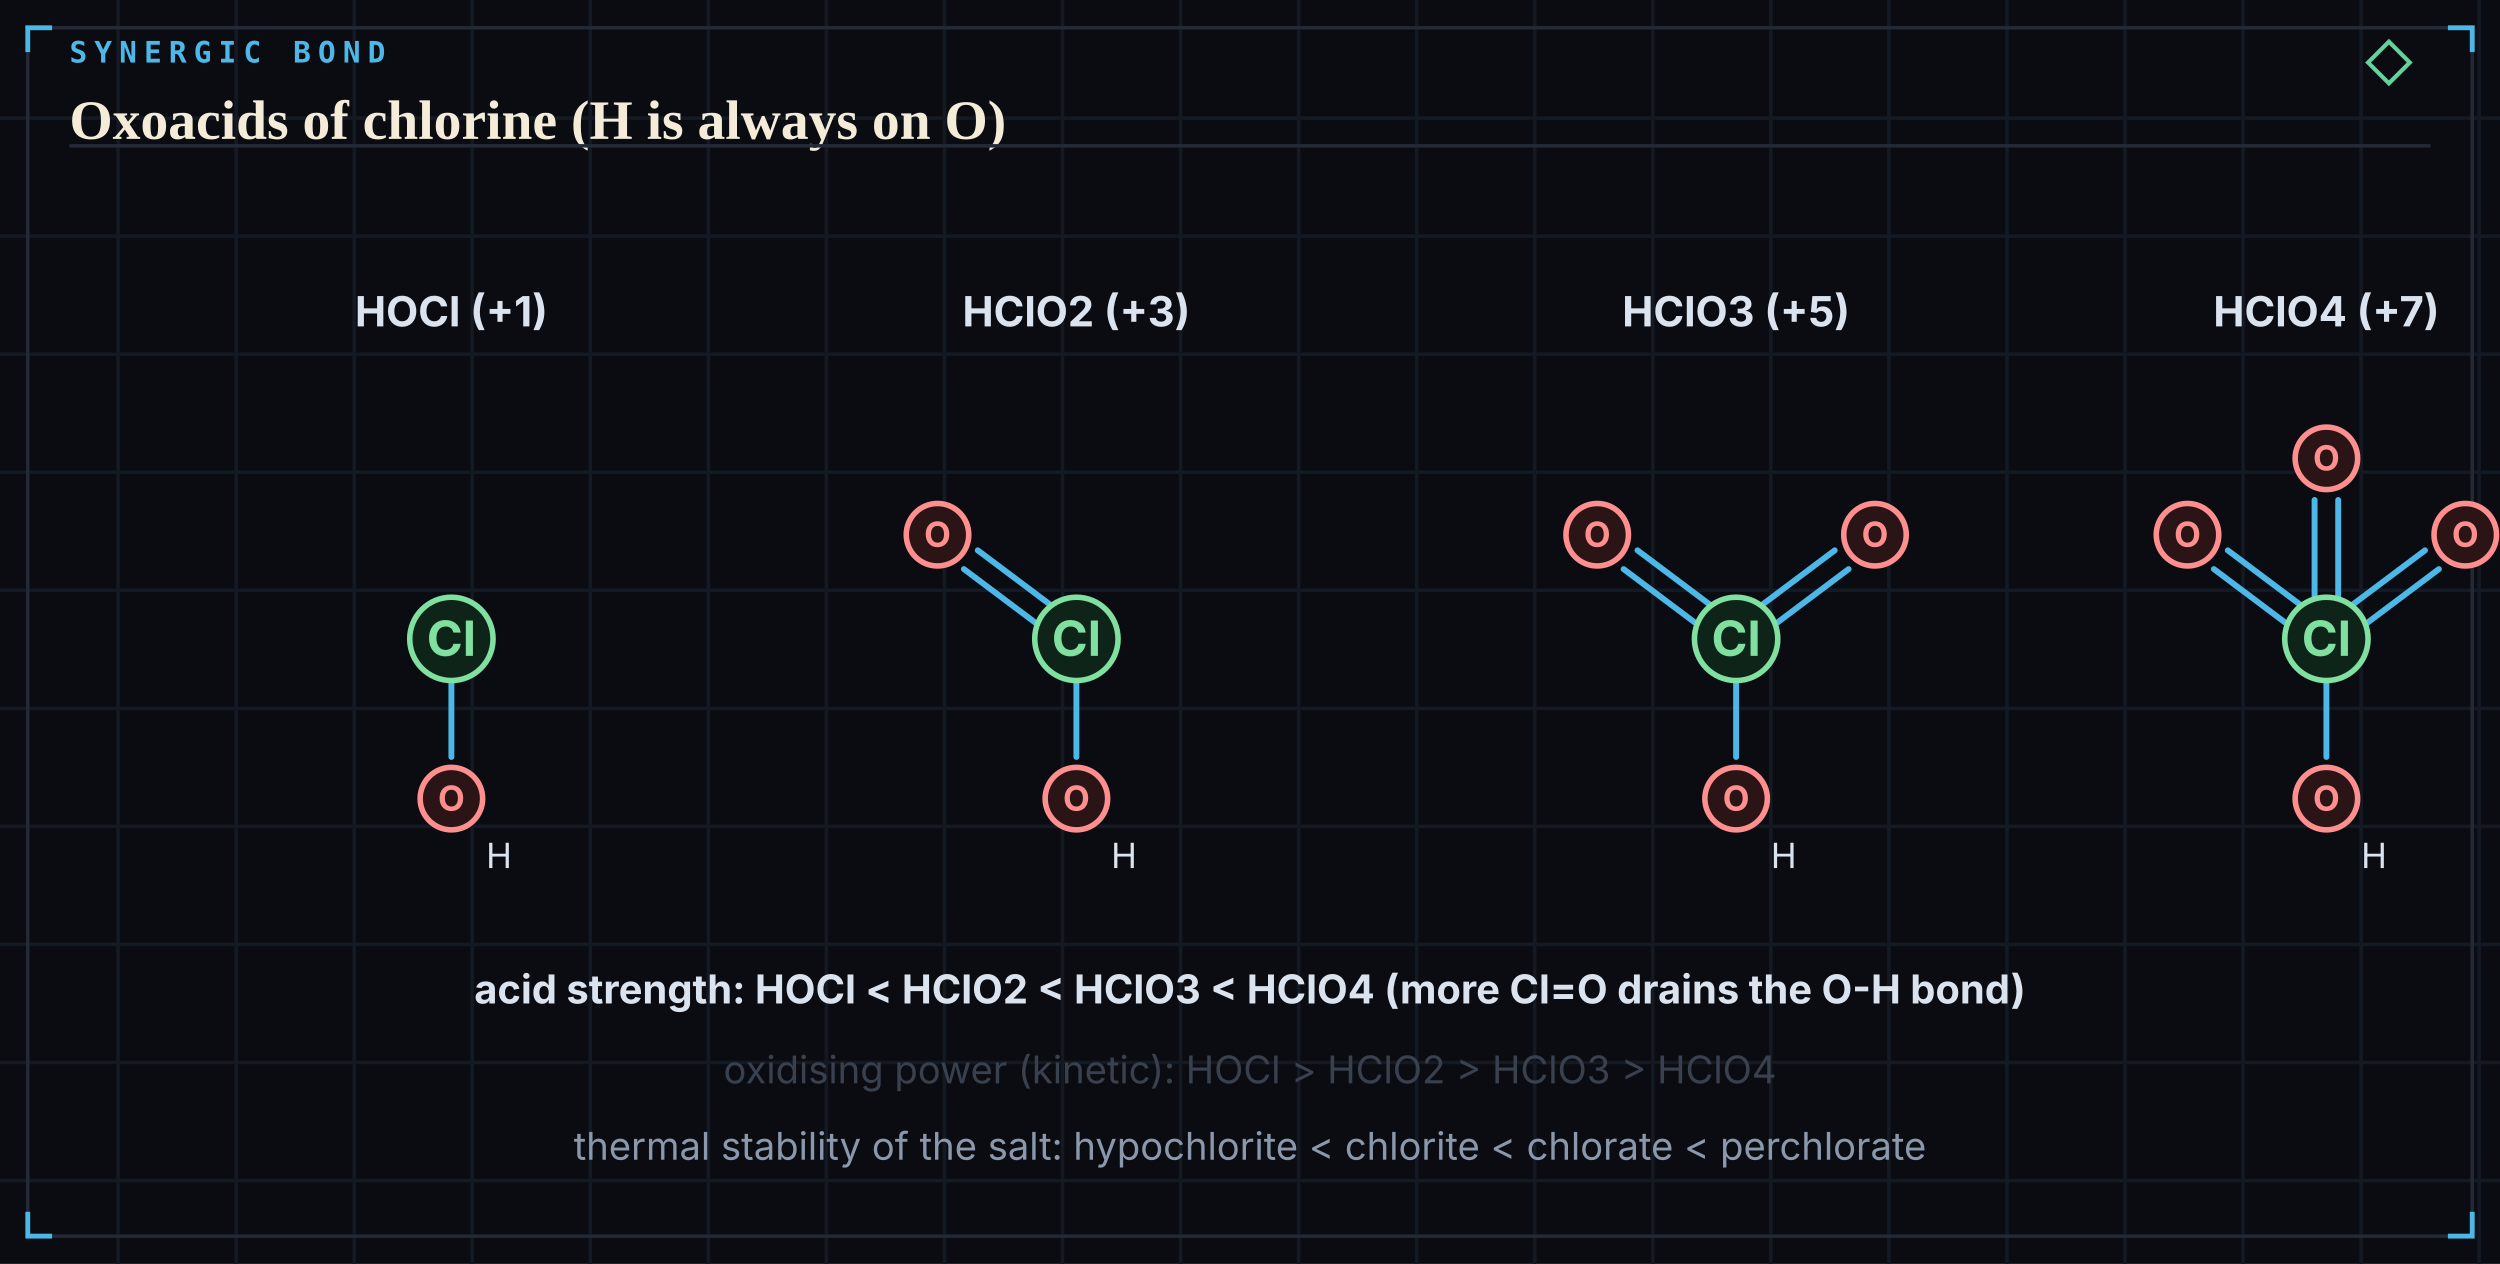
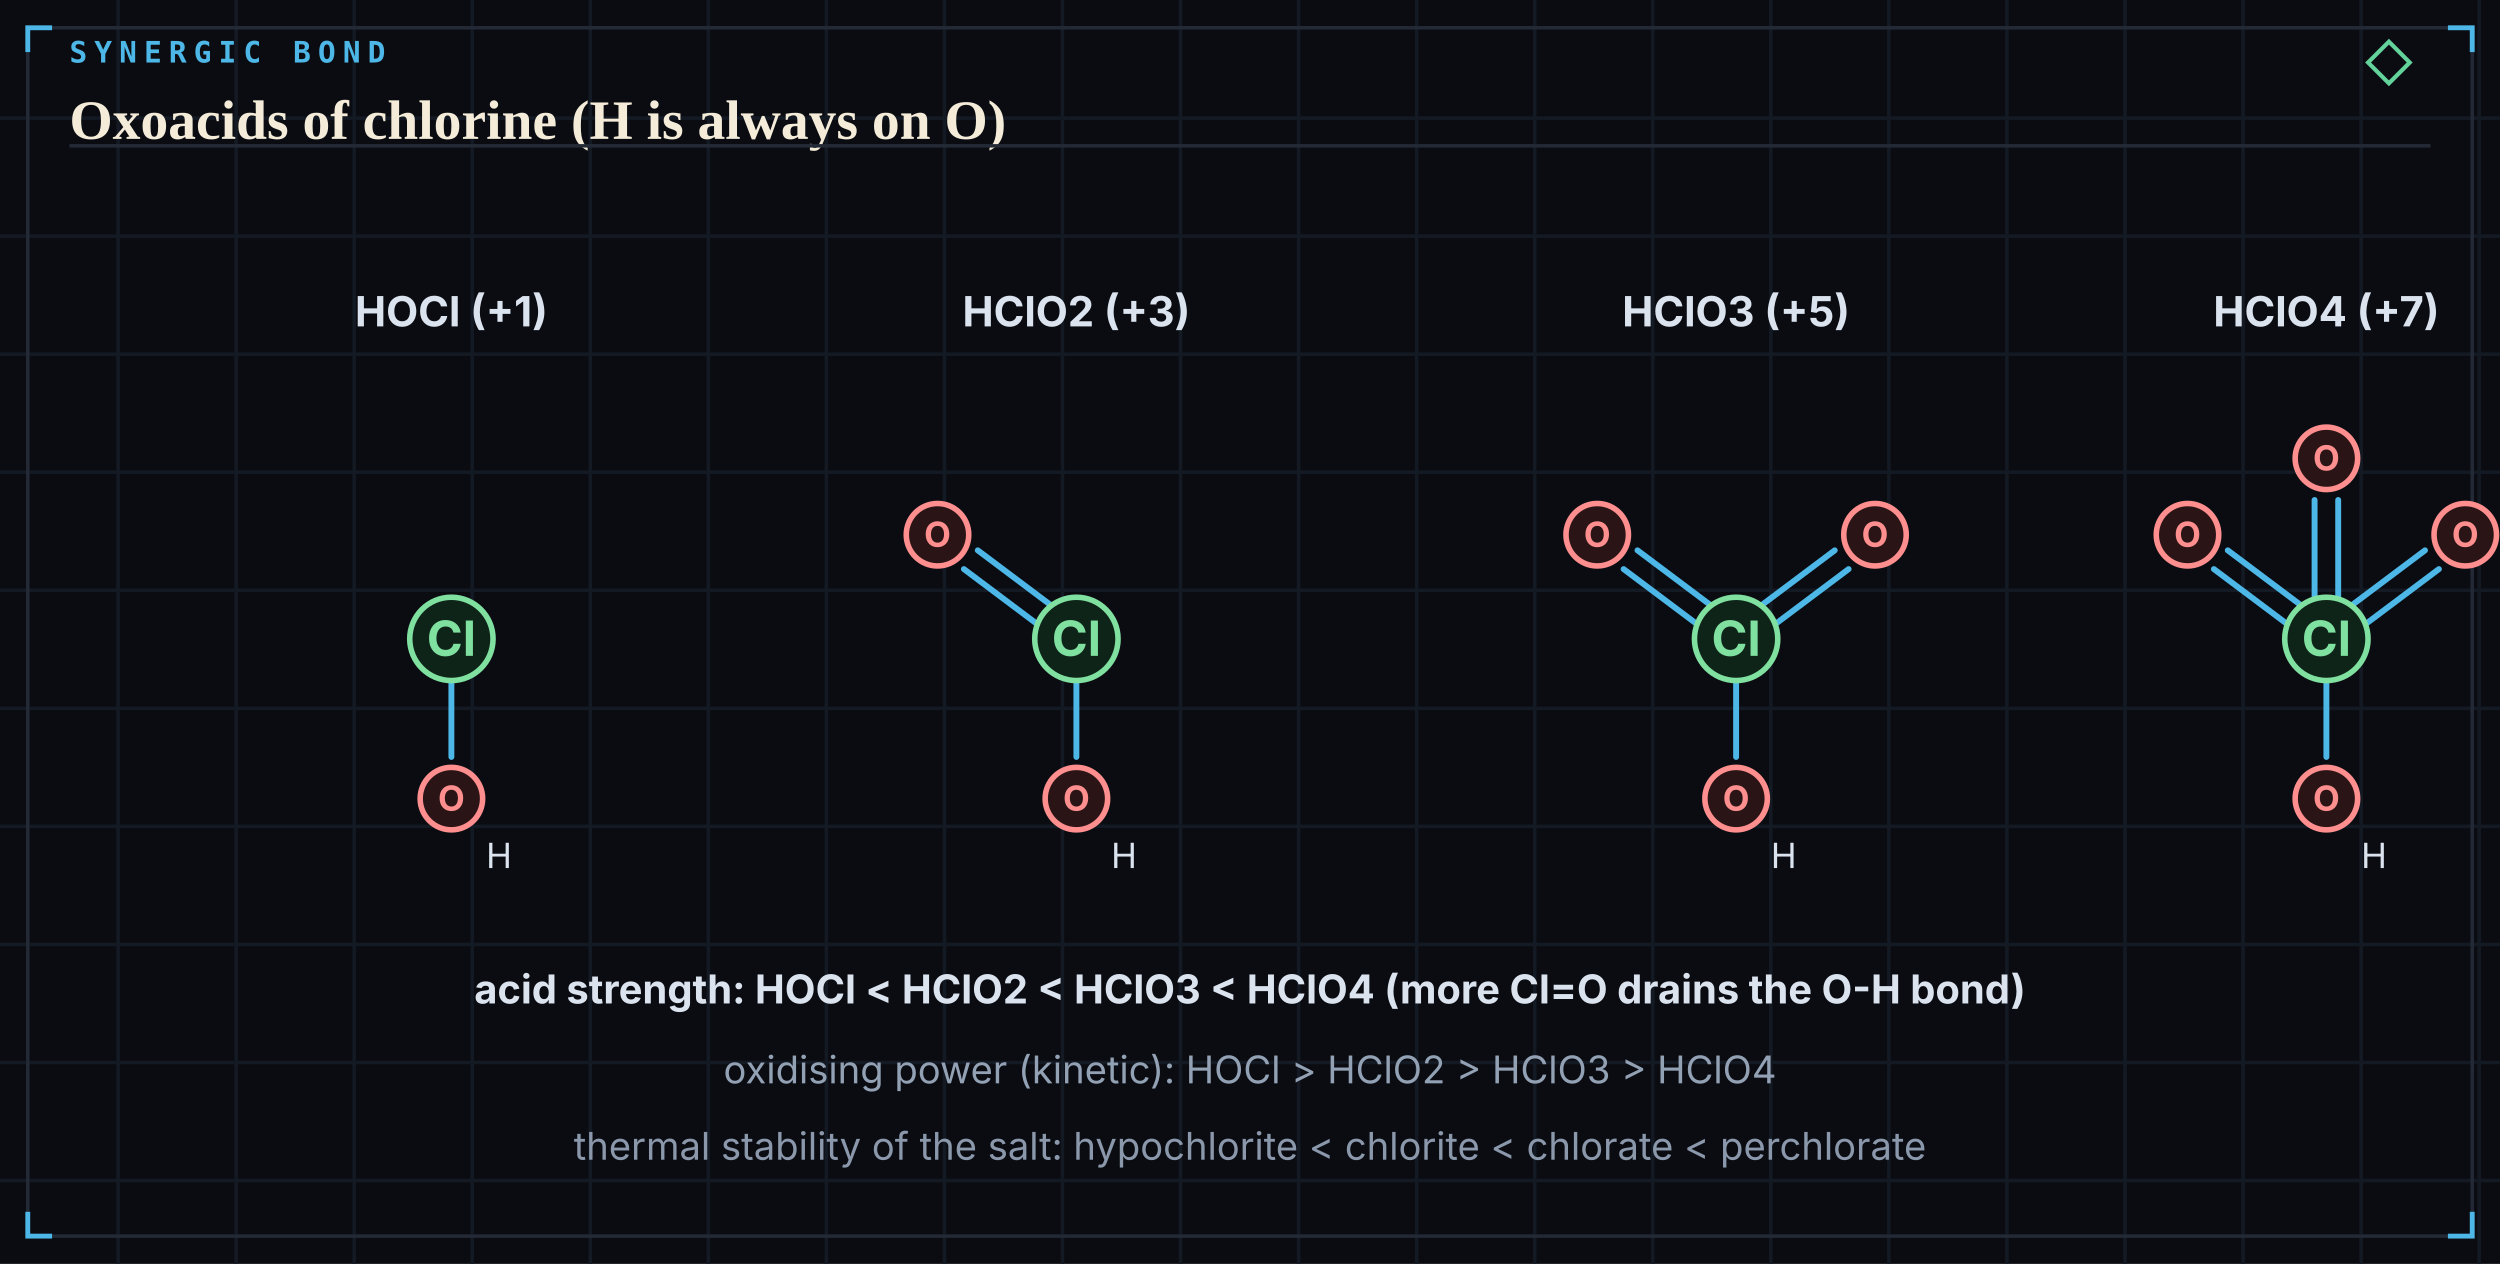
<svg xmlns="http://www.w3.org/2000/svg" width="720" height="364" viewBox="0 0 720 364" font-family="'Inter','Helvetica Neue',Arial,'DejaVu Sans',sans-serif">
  <rect width="720" height="364" fill="#0a0c11" />
  <g stroke="#141a24" stroke-width="1">
    <line x1="34" y1="0" x2="34" y2="364" />
    <line x1="68" y1="0" x2="68" y2="364" />
    <line x1="102" y1="0" x2="102" y2="364" />
    <line x1="136" y1="0" x2="136" y2="364" />
    <line x1="170" y1="0" x2="170" y2="364" />
    <line x1="204" y1="0" x2="204" y2="364" />
    <line x1="238" y1="0" x2="238" y2="364" />
    <line x1="272" y1="0" x2="272" y2="364" />
    <line x1="306" y1="0" x2="306" y2="364" />
    <line x1="340" y1="0" x2="340" y2="364" />
    <line x1="374" y1="0" x2="374" y2="364" />
    <line x1="408" y1="0" x2="408" y2="364" />
    <line x1="442" y1="0" x2="442" y2="364" />
    <line x1="476" y1="0" x2="476" y2="364" />
    <line x1="510" y1="0" x2="510" y2="364" />
    <line x1="544" y1="0" x2="544" y2="364" />
    <line x1="578" y1="0" x2="578" y2="364" />
    <line x1="612" y1="0" x2="612" y2="364" />
    <line x1="646" y1="0" x2="646" y2="364" />
    <line x1="680" y1="0" x2="680" y2="364" />
    <line x1="714" y1="0" x2="714" y2="364" />
    <line x1="0" y1="34" x2="720" y2="34" />
    <line x1="0" y1="68" x2="720" y2="68" />
    <line x1="0" y1="102" x2="720" y2="102" />
    <line x1="0" y1="136" x2="720" y2="136" />
    <line x1="0" y1="170" x2="720" y2="170" />
    <line x1="0" y1="204" x2="720" y2="204" />
    <line x1="0" y1="238" x2="720" y2="238" />
    <line x1="0" y1="272" x2="720" y2="272" />
    <line x1="0" y1="306" x2="720" y2="306" />
    <line x1="0" y1="340" x2="720" y2="340" />
  </g>
  <rect x="8" y="8" width="704" height="348" fill="none" stroke="#232a36" stroke-width="1" />
  <path d="M 8 15 L 8 8 L 15 8" stroke="#4db8e8" stroke-width="1.4" fill="none" />
  <path d="M 712 15 L 712 8 L 705 8" stroke="#4db8e8" stroke-width="1.4" fill="none" />
  <path d="M 8 349 L 8 356 L 15 356" stroke="#4db8e8" stroke-width="1.4" fill="none" />
  <path d="M 712 349 L 712 356 L 705 356" stroke="#4db8e8" stroke-width="1.4" fill="none" />
  <text x="20" y="18" font-size="8.5" font-weight="bold" fill="#4db8e8" text-anchor="start" font-family="'SF Mono','DejaVu Sans Mono',ui-monospace,Menlo,monospace" letter-spacing="0.24em">SYNERGIC BOND</text>
  <path d="M 688 12 l 6 6 l -6 6 l -6 -6 z" fill="none" stroke="#63d39b" stroke-width="1.2" />
  <text x="20" y="40" font-size="16" font-weight="bold" fill="#f4ecd9" text-anchor="start" font-family="'Georgia','Times New Roman',serif">Oxoacids of chlorine  (H is always on O)</text>
  <line x1="20" y1="42" x2="700" y2="42" stroke="#232a36" stroke-width="1" />
  <g transform="translate(0,34)">
    <text x="130.0" y="60.0" font-size="12" font-weight="bold" fill="#dbe3ef" text-anchor="middle">HOCl (+1)</text>
    <line x1="130.0" y1="162.0" x2="130.0" y2="184.0" stroke="#4db8e8" stroke-width="1.7" stroke-linecap="round" />
    <circle cx="130.0" cy="196.0" r="9" fill="#2a1416" stroke="#ff8f8f" stroke-width="1.6" />
    <text x="130.0" y="199.5" font-size="10" font-weight="bold" fill="#ff8f8f" text-anchor="middle">O</text>
    <text x="140.0" y="216.0" font-size="10" font-weight="normal" fill="#dbe3ef" text-anchor="start">H</text>
    <circle cx="130.0" cy="150.0" r="12" fill="#0f2418" stroke="#7fe0a0" stroke-width="1.6" />
    <text x="130.0" y="154.9" font-size="14" font-weight="bold" fill="#7fe0a0" text-anchor="middle">Cl</text>
    <text x="310.0" y="60.0" font-size="12" font-weight="bold" fill="#dbe3ef" text-anchor="middle">HClO2 (+3)</text>
    <line x1="298.4" y1="145.5" x2="277.6" y2="129.9" stroke="#4db8e8" stroke-width="1.7" stroke-linecap="round" />
    <line x1="302.4" y1="140.1" x2="281.6" y2="124.5" stroke="#4db8e8" stroke-width="1.7" stroke-linecap="round" />
    <circle cx="270.0" cy="120.0" r="9" fill="#2a1416" stroke="#ff8f8f" stroke-width="1.6" />
    <text x="270.0" y="123.5" font-size="10" font-weight="bold" fill="#ff8f8f" text-anchor="middle">O</text>
    <line x1="310.0" y1="162.0" x2="310.0" y2="184.0" stroke="#4db8e8" stroke-width="1.7" stroke-linecap="round" />
    <circle cx="310.0" cy="196.0" r="9" fill="#2a1416" stroke="#ff8f8f" stroke-width="1.6" />
    <text x="310.0" y="199.5" font-size="10" font-weight="bold" fill="#ff8f8f" text-anchor="middle">O</text>
    <text x="320.0" y="216.0" font-size="10" font-weight="normal" fill="#dbe3ef" text-anchor="start">H</text>
    <circle cx="310.0" cy="150.0" r="12" fill="#0f2418" stroke="#7fe0a0" stroke-width="1.6" />
    <text x="310.0" y="154.9" font-size="14" font-weight="bold" fill="#7fe0a0" text-anchor="middle">Cl</text>
    <text x="500.0" y="60.0" font-size="12" font-weight="bold" fill="#dbe3ef" text-anchor="middle">HClO3 (+5)</text>
    <line x1="488.4" y1="145.5" x2="467.6" y2="129.9" stroke="#4db8e8" stroke-width="1.7" stroke-linecap="round" />
    <line x1="492.4" y1="140.1" x2="471.6" y2="124.5" stroke="#4db8e8" stroke-width="1.7" stroke-linecap="round" />
    <circle cx="460.0" cy="120.0" r="9" fill="#2a1416" stroke="#ff8f8f" stroke-width="1.6" />
    <text x="460.0" y="123.5" font-size="10" font-weight="bold" fill="#ff8f8f" text-anchor="middle">O</text>
    <line x1="507.6" y1="140.1" x2="528.4" y2="124.5" stroke="#4db8e8" stroke-width="1.7" stroke-linecap="round" />
    <line x1="511.6" y1="145.5" x2="532.4" y2="129.9" stroke="#4db8e8" stroke-width="1.7" stroke-linecap="round" />
    <circle cx="540.0" cy="120.0" r="9" fill="#2a1416" stroke="#ff8f8f" stroke-width="1.6" />
    <text x="540.0" y="123.5" font-size="10" font-weight="bold" fill="#ff8f8f" text-anchor="middle">O</text>
    <line x1="500.0" y1="162.0" x2="500.0" y2="184.0" stroke="#4db8e8" stroke-width="1.7" stroke-linecap="round" />
    <circle cx="500.0" cy="196.0" r="9" fill="#2a1416" stroke="#ff8f8f" stroke-width="1.6" />
    <text x="500.0" y="199.5" font-size="10" font-weight="bold" fill="#ff8f8f" text-anchor="middle">O</text>
    <text x="510.0" y="216.0" font-size="10" font-weight="normal" fill="#dbe3ef" text-anchor="start">H</text>
    <circle cx="500.0" cy="150.0" r="12" fill="#0f2418" stroke="#7fe0a0" stroke-width="1.6" />
    <text x="500.0" y="154.9" font-size="14" font-weight="bold" fill="#7fe0a0" text-anchor="middle">Cl</text>
    <text x="670.0" y="60.0" font-size="12" font-weight="bold" fill="#dbe3ef" text-anchor="middle">HClO4 (+7)</text>
    <line x1="658.4" y1="145.5" x2="637.6" y2="129.9" stroke="#4db8e8" stroke-width="1.7" stroke-linecap="round" />
    <line x1="662.4" y1="140.1" x2="641.6" y2="124.5" stroke="#4db8e8" stroke-width="1.7" stroke-linecap="round" />
    <circle cx="630.0" cy="120.0" r="9" fill="#2a1416" stroke="#ff8f8f" stroke-width="1.6" />
    <text x="630.0" y="123.5" font-size="10" font-weight="bold" fill="#ff8f8f" text-anchor="middle">O</text>
    <line x1="677.6" y1="140.1" x2="698.4" y2="124.5" stroke="#4db8e8" stroke-width="1.7" stroke-linecap="round" />
    <line x1="681.6" y1="145.5" x2="702.4" y2="129.9" stroke="#4db8e8" stroke-width="1.7" stroke-linecap="round" />
    <circle cx="710.0" cy="120.0" r="9" fill="#2a1416" stroke="#ff8f8f" stroke-width="1.6" />
    <text x="710.0" y="123.5" font-size="10" font-weight="bold" fill="#ff8f8f" text-anchor="middle">O</text>
    <line x1="666.6" y1="138.0" x2="666.6" y2="110.0" stroke="#4db8e8" stroke-width="1.7" stroke-linecap="round" />
    <line x1="673.4" y1="138.0" x2="673.4" y2="110.0" stroke="#4db8e8" stroke-width="1.7" stroke-linecap="round" />
    <circle cx="670.0" cy="98.0" r="9" fill="#2a1416" stroke="#ff8f8f" stroke-width="1.6" />
    <text x="670.0" y="101.5" font-size="10" font-weight="bold" fill="#ff8f8f" text-anchor="middle">O</text>
    <line x1="670.0" y1="162.0" x2="670.0" y2="184.0" stroke="#4db8e8" stroke-width="1.7" stroke-linecap="round" />
    <circle cx="670.0" cy="196.0" r="9" fill="#2a1416" stroke="#ff8f8f" stroke-width="1.6" />
    <text x="670.0" y="199.5" font-size="10" font-weight="bold" fill="#ff8f8f" text-anchor="middle">O</text>
    <text x="680.0" y="216.0" font-size="10" font-weight="normal" fill="#dbe3ef" text-anchor="start">H</text>
    <circle cx="670.0" cy="150.0" r="12" fill="#0f2418" stroke="#7fe0a0" stroke-width="1.6" />
    <text x="670.0" y="154.9" font-size="14" font-weight="bold" fill="#7fe0a0" text-anchor="middle">Cl</text>
    <text x="360.0" y="255.0" font-size="11.5" font-weight="bold" fill="#dbe3ef" text-anchor="middle">acid strength:   HOCl  &lt;  HClO2  &lt;  HClO3  &lt;  HClO4     (more Cl=O drains the O-H bond)</text>
-     <text x="360.0" y="278.0" font-size="11" font-weight="normal" fill="#39414f" text-anchor="middle">oxidising power (kinetic):   HOCl  &gt;  HClO2  &gt;  HClO3  &gt;  HClO4</text>
+     <text x="360.0" y="278.0" font-size="11" font-weight="normal" fill="#93a1b5" text-anchor="middle">oxidising power (kinetic):   HOCl  &gt;  HClO2  &gt;  HClO3  &gt;  HClO4</text>
    <text x="360.0" y="300.0" font-size="11" font-weight="normal" fill="#8b98ac" text-anchor="middle">thermal stability of the salt:   hypochlorite &lt; chlorite &lt; chlorate &lt; perchlorate</text>
  </g>
</svg>
